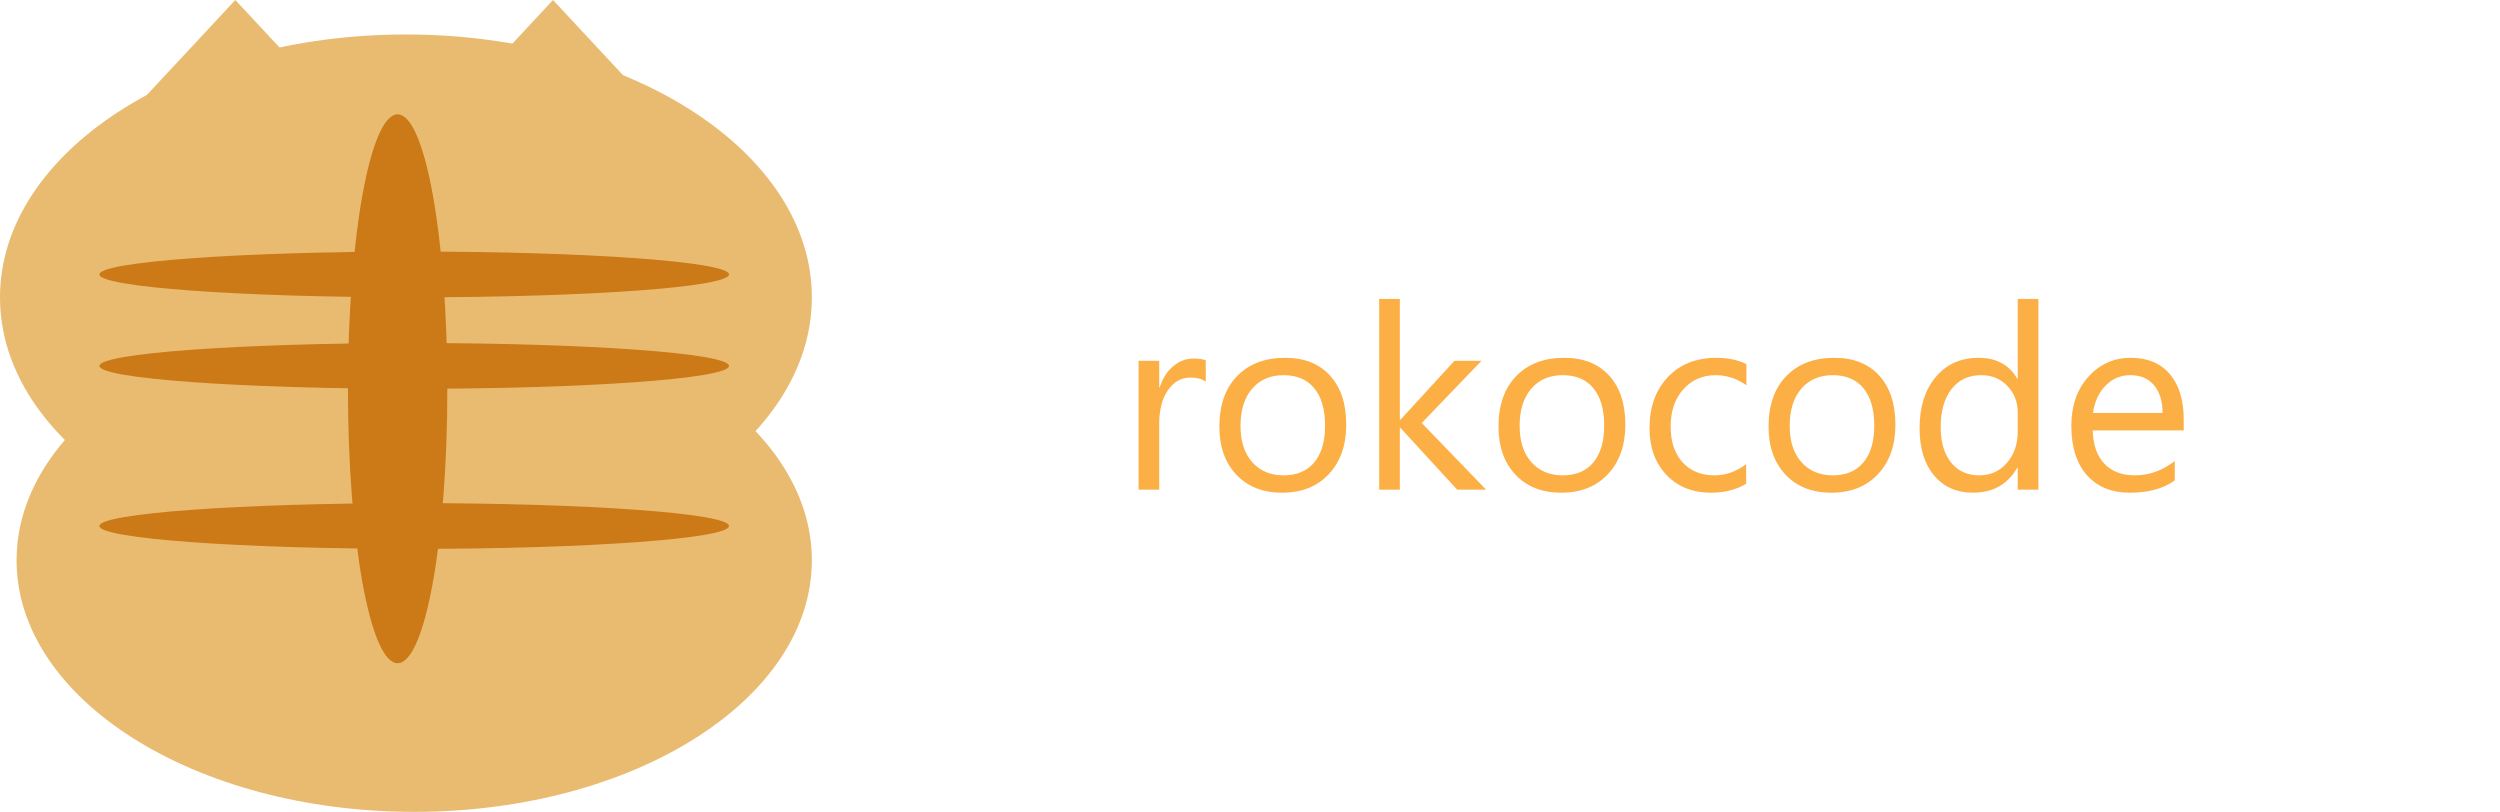
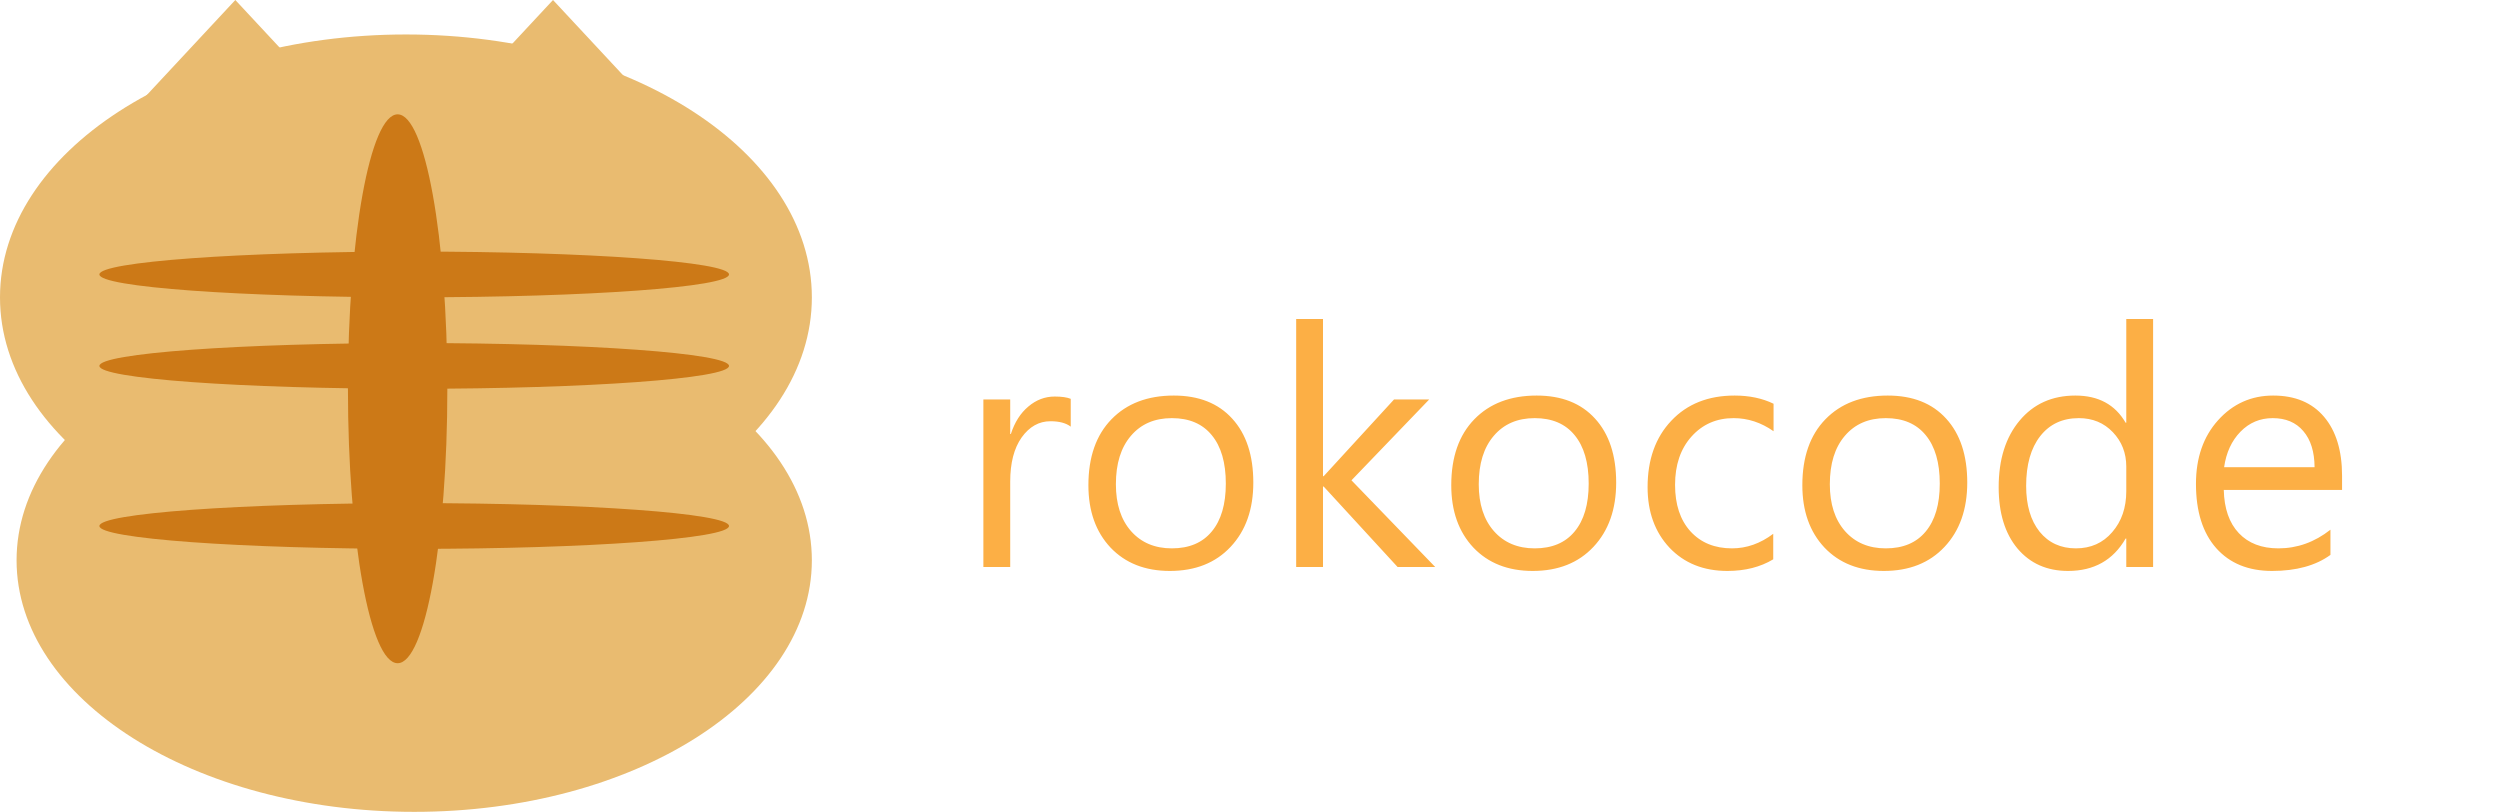
<svg xmlns="http://www.w3.org/2000/svg" width="194" height="63" viewBox="0 0 194 63" fill="none">
  <ellipse cx="31.5" cy="23.077" rx="31.5" ry="20.402" fill="#E9BB70" />
  <path d="M42.913 0L53.192 11.037H32.634L42.913 0Z" fill="#E9BB70" />
  <path d="M18.261 0L28.54 11.037H7.981L18.261 0Z" fill="#E9BB70" />
  <ellipse cx="32.143" cy="43.479" rx="30.857" ry="19.521" fill="#E9BB70" />
  <ellipse cx="30.857" cy="30.169" rx="3.857" ry="21.296" fill="#CC7917" />
  <ellipse cx="24.429" cy="1.775" rx="24.429" ry="1.775" transform="matrix(-1 0 0 1 56.5714 19.5211)" fill="#CC7917" />
  <ellipse cx="24.429" cy="1.775" rx="24.429" ry="1.775" transform="matrix(-1 0 0 1 56.5714 26.6198)" fill="#CC7917" />
  <ellipse cx="24.429" cy="1.775" rx="24.429" ry="1.775" transform="matrix(-1 0 0 1 56.5714 39.0422)" fill="#CC7917" />
-   <path d="M93.568 29.621C93.288 29.406 92.885 29.299 92.357 29.299C91.674 29.299 91.101 29.621 90.639 30.266C90.183 30.91 89.955 31.789 89.955 32.902V38H88.353V28H89.955V30.061H89.994C90.222 29.357 90.57 28.811 91.039 28.42C91.508 28.023 92.032 27.824 92.611 27.824C93.028 27.824 93.347 27.87 93.568 27.961V29.621ZM99.486 38.234C98.008 38.234 96.827 37.769 95.941 36.838C95.062 35.9 94.623 34.66 94.623 33.117C94.623 31.438 95.082 30.126 96 29.182C96.918 28.238 98.158 27.766 99.721 27.766C101.212 27.766 102.374 28.225 103.207 29.143C104.047 30.061 104.467 31.333 104.467 32.961C104.467 34.556 104.014 35.835 103.109 36.799C102.211 37.756 101.003 38.234 99.486 38.234ZM99.603 29.113C98.575 29.113 97.761 29.465 97.162 30.168C96.563 30.865 96.264 31.828 96.264 33.059C96.264 34.243 96.566 35.178 97.172 35.861C97.777 36.545 98.588 36.887 99.603 36.887C100.639 36.887 101.433 36.551 101.986 35.881C102.546 35.21 102.826 34.257 102.826 33.02C102.826 31.77 102.546 30.806 101.986 30.129C101.433 29.452 100.639 29.113 99.603 29.113ZM115.326 38H113.08L108.666 33.195H108.627V38H107.025V23.195H108.627V32.58H108.666L112.865 28H114.965L110.326 32.824L115.326 38ZM121.146 38.234C119.669 38.234 118.487 37.769 117.602 36.838C116.723 35.9 116.283 34.66 116.283 33.117C116.283 31.438 116.742 30.126 117.66 29.182C118.578 28.238 119.818 27.766 121.381 27.766C122.872 27.766 124.034 28.225 124.867 29.143C125.707 30.061 126.127 31.333 126.127 32.961C126.127 34.556 125.674 35.835 124.77 36.799C123.871 37.756 122.663 38.234 121.146 38.234ZM121.264 29.113C120.235 29.113 119.421 29.465 118.822 30.168C118.223 30.865 117.924 31.828 117.924 33.059C117.924 34.243 118.227 35.178 118.832 35.861C119.438 36.545 120.248 36.887 121.264 36.887C122.299 36.887 123.093 36.551 123.646 35.881C124.206 35.21 124.486 34.257 124.486 33.02C124.486 31.77 124.206 30.806 123.646 30.129C123.093 29.452 122.299 29.113 121.264 29.113ZM135.502 37.541C134.734 38.003 133.822 38.234 132.768 38.234C131.342 38.234 130.189 37.772 129.311 36.848C128.438 35.917 128.002 34.712 128.002 33.234C128.002 31.587 128.474 30.266 129.418 29.27C130.362 28.267 131.622 27.766 133.197 27.766C134.076 27.766 134.851 27.928 135.521 28.254V29.895C134.779 29.374 133.985 29.113 133.139 29.113C132.117 29.113 131.277 29.481 130.619 30.217C129.968 30.946 129.643 31.906 129.643 33.098C129.643 34.27 129.949 35.194 130.561 35.871C131.179 36.548 132.006 36.887 133.041 36.887C133.913 36.887 134.734 36.597 135.502 36.018V37.541ZM142.104 38.234C140.626 38.234 139.444 37.769 138.559 36.838C137.68 35.9 137.24 34.66 137.24 33.117C137.24 31.438 137.699 30.126 138.617 29.182C139.535 28.238 140.775 27.766 142.338 27.766C143.829 27.766 144.991 28.225 145.824 29.143C146.664 30.061 147.084 31.333 147.084 32.961C147.084 34.556 146.632 35.835 145.727 36.799C144.828 37.756 143.62 38.234 142.104 38.234ZM142.221 29.113C141.192 29.113 140.378 29.465 139.779 30.168C139.18 30.865 138.881 31.828 138.881 33.059C138.881 34.243 139.184 35.178 139.789 35.861C140.395 36.545 141.205 36.887 142.221 36.887C143.256 36.887 144.05 36.551 144.604 35.881C145.163 35.21 145.443 34.257 145.443 33.02C145.443 31.77 145.163 30.806 144.604 30.129C144.05 29.452 143.256 29.113 142.221 29.113ZM158.178 38H156.576V36.301H156.537C155.795 37.59 154.649 38.234 153.1 38.234C151.843 38.234 150.837 37.788 150.082 36.897C149.333 35.998 148.959 34.777 148.959 33.234C148.959 31.581 149.376 30.256 150.209 29.26C151.042 28.264 152.152 27.766 153.539 27.766C154.913 27.766 155.912 28.306 156.537 29.387H156.576V23.195H158.178V38ZM156.576 33.478V32.004C156.576 31.197 156.309 30.513 155.775 29.953C155.242 29.393 154.564 29.113 153.744 29.113C152.768 29.113 151.999 29.471 151.439 30.188C150.88 30.904 150.6 31.893 150.6 33.156C150.6 34.309 150.867 35.22 151.4 35.891C151.941 36.555 152.663 36.887 153.568 36.887C154.46 36.887 155.183 36.565 155.736 35.92C156.296 35.275 156.576 34.462 156.576 33.478ZM169.457 33.4H162.396C162.423 34.514 162.722 35.373 163.295 35.978C163.868 36.584 164.656 36.887 165.658 36.887C166.785 36.887 167.82 36.516 168.764 35.773V37.277C167.885 37.915 166.723 38.234 165.277 38.234C163.865 38.234 162.755 37.782 161.947 36.877C161.14 35.965 160.736 34.686 160.736 33.039C160.736 31.483 161.176 30.217 162.055 29.24C162.94 28.257 164.037 27.766 165.346 27.766C166.654 27.766 167.667 28.189 168.383 29.035C169.099 29.881 169.457 31.057 169.457 32.56V33.4ZM167.816 32.043C167.81 31.119 167.585 30.399 167.143 29.885C166.706 29.37 166.098 29.113 165.316 29.113C164.561 29.113 163.92 29.384 163.393 29.924C162.865 30.464 162.54 31.171 162.416 32.043H167.816Z" fill="#FCAF45" />
+   <path d="M83.089 33.107C82.725 32.828 82.2 32.688 81.515 32.688C80.626 32.688 79.881 33.107 79.28 33.945C78.688 34.783 78.392 35.926 78.392 37.373V44H76.31V31H78.392V33.679H78.442C78.739 32.765 79.191 32.054 79.801 31.546C80.41 31.03 81.091 30.771 81.845 30.771C82.386 30.771 82.801 30.831 83.089 30.949V33.107ZM90.782 44.305C88.861 44.305 87.325 43.7 86.174 42.489C85.031 41.27 84.46 39.658 84.46 37.652C84.46 35.469 85.057 33.763 86.25 32.536C87.443 31.309 89.056 30.695 91.087 30.695C93.025 30.695 94.536 31.292 95.619 32.485C96.711 33.679 97.257 35.333 97.257 37.449C97.257 39.523 96.669 41.186 95.492 42.438C94.324 43.683 92.754 44.305 90.782 44.305ZM90.935 32.447C89.597 32.447 88.539 32.904 87.761 33.818C86.982 34.724 86.593 35.977 86.593 37.576C86.593 39.117 86.986 40.331 87.773 41.22C88.561 42.108 89.614 42.553 90.935 42.553C92.28 42.553 93.313 42.117 94.032 41.245C94.76 40.373 95.124 39.133 95.124 37.525C95.124 35.9 94.76 34.648 94.032 33.768C93.313 32.887 92.28 32.447 90.935 32.447ZM111.374 44H108.454L102.716 37.754H102.665V44H100.583V24.754H102.665V36.954H102.716L108.175 31H110.904L104.874 37.272L111.374 44ZM118.94 44.305C117.019 44.305 115.483 43.7 114.332 42.489C113.189 41.27 112.618 39.658 112.618 37.652C112.618 35.469 113.215 33.763 114.408 32.536C115.602 31.309 117.214 30.695 119.245 30.695C121.183 30.695 122.694 31.292 123.777 32.485C124.869 33.679 125.415 35.333 125.415 37.449C125.415 39.523 124.827 41.186 123.65 42.438C122.482 43.683 120.912 44.305 118.94 44.305ZM119.093 32.447C117.756 32.447 116.698 32.904 115.919 33.818C115.14 34.724 114.751 35.977 114.751 37.576C114.751 39.117 115.145 40.331 115.932 41.22C116.719 42.108 117.772 42.553 119.093 42.553C120.438 42.553 121.471 42.117 122.19 41.245C122.918 40.373 123.282 39.133 123.282 37.525C123.282 35.9 122.918 34.648 122.19 33.768C121.471 32.887 120.438 32.447 119.093 32.447ZM137.603 43.403C136.604 44.004 135.419 44.305 134.048 44.305C132.194 44.305 130.696 43.704 129.554 42.502C128.42 41.292 127.853 39.726 127.853 37.805C127.853 35.663 128.466 33.945 129.693 32.65C130.921 31.347 132.558 30.695 134.606 30.695C135.749 30.695 136.756 30.907 137.628 31.33V33.463C136.663 32.786 135.631 32.447 134.53 32.447C133.201 32.447 132.11 32.925 131.255 33.882C130.409 34.83 129.985 36.078 129.985 37.627C129.985 39.15 130.383 40.352 131.179 41.232C131.983 42.113 133.058 42.553 134.403 42.553C135.537 42.553 136.604 42.176 137.603 41.423V43.403ZM146.185 44.305C144.263 44.305 142.727 43.7 141.576 42.489C140.434 41.27 139.862 39.658 139.862 37.652C139.862 35.469 140.459 33.763 141.652 32.536C142.846 31.309 144.458 30.695 146.489 30.695C148.427 30.695 149.938 31.292 151.021 32.485C152.113 33.679 152.659 35.333 152.659 37.449C152.659 39.523 152.071 41.186 150.895 42.438C149.727 43.683 148.157 44.305 146.185 44.305ZM146.337 32.447C145 32.447 143.942 32.904 143.163 33.818C142.384 34.724 141.995 35.977 141.995 37.576C141.995 39.117 142.389 40.331 143.176 41.22C143.963 42.108 145.017 42.553 146.337 42.553C147.683 42.553 148.715 42.117 149.435 41.245C150.162 40.373 150.526 39.133 150.526 37.525C150.526 35.9 150.162 34.648 149.435 33.768C148.715 32.887 147.683 32.447 146.337 32.447ZM167.081 44H164.999V41.791H164.948C163.983 43.467 162.494 44.305 160.479 44.305C158.846 44.305 157.538 43.725 156.557 42.565C155.583 41.398 155.097 39.81 155.097 37.805C155.097 35.655 155.638 33.933 156.722 32.638C157.805 31.343 159.248 30.695 161.051 30.695C162.837 30.695 164.136 31.398 164.948 32.803H164.999V24.754H167.081V44ZM164.999 38.122V36.205C164.999 35.156 164.652 34.267 163.958 33.539C163.264 32.811 162.384 32.447 161.317 32.447C160.048 32.447 159.049 32.913 158.321 33.844C157.593 34.775 157.229 36.061 157.229 37.703C157.229 39.201 157.576 40.386 158.271 41.258C158.973 42.121 159.912 42.553 161.089 42.553C162.248 42.553 163.188 42.134 163.907 41.296C164.635 40.458 164.999 39.4 164.999 38.122ZM181.744 38.02H172.565C172.599 39.468 172.989 40.585 173.733 41.372C174.478 42.159 175.502 42.553 176.806 42.553C178.27 42.553 179.616 42.07 180.843 41.105V43.06C179.7 43.89 178.189 44.305 176.311 44.305C174.474 44.305 173.031 43.717 171.981 42.54C170.932 41.355 170.407 39.692 170.407 37.551C170.407 35.528 170.979 33.882 172.121 32.612C173.272 31.334 174.698 30.695 176.399 30.695C178.101 30.695 179.417 31.245 180.348 32.346C181.279 33.446 181.744 34.974 181.744 36.929V38.02ZM179.611 36.256C179.603 35.054 179.311 34.119 178.735 33.45C178.168 32.782 177.377 32.447 176.361 32.447C175.38 32.447 174.546 32.798 173.86 33.501C173.175 34.203 172.752 35.122 172.591 36.256H179.611Z" fill="#FCAF45" />
</svg>
